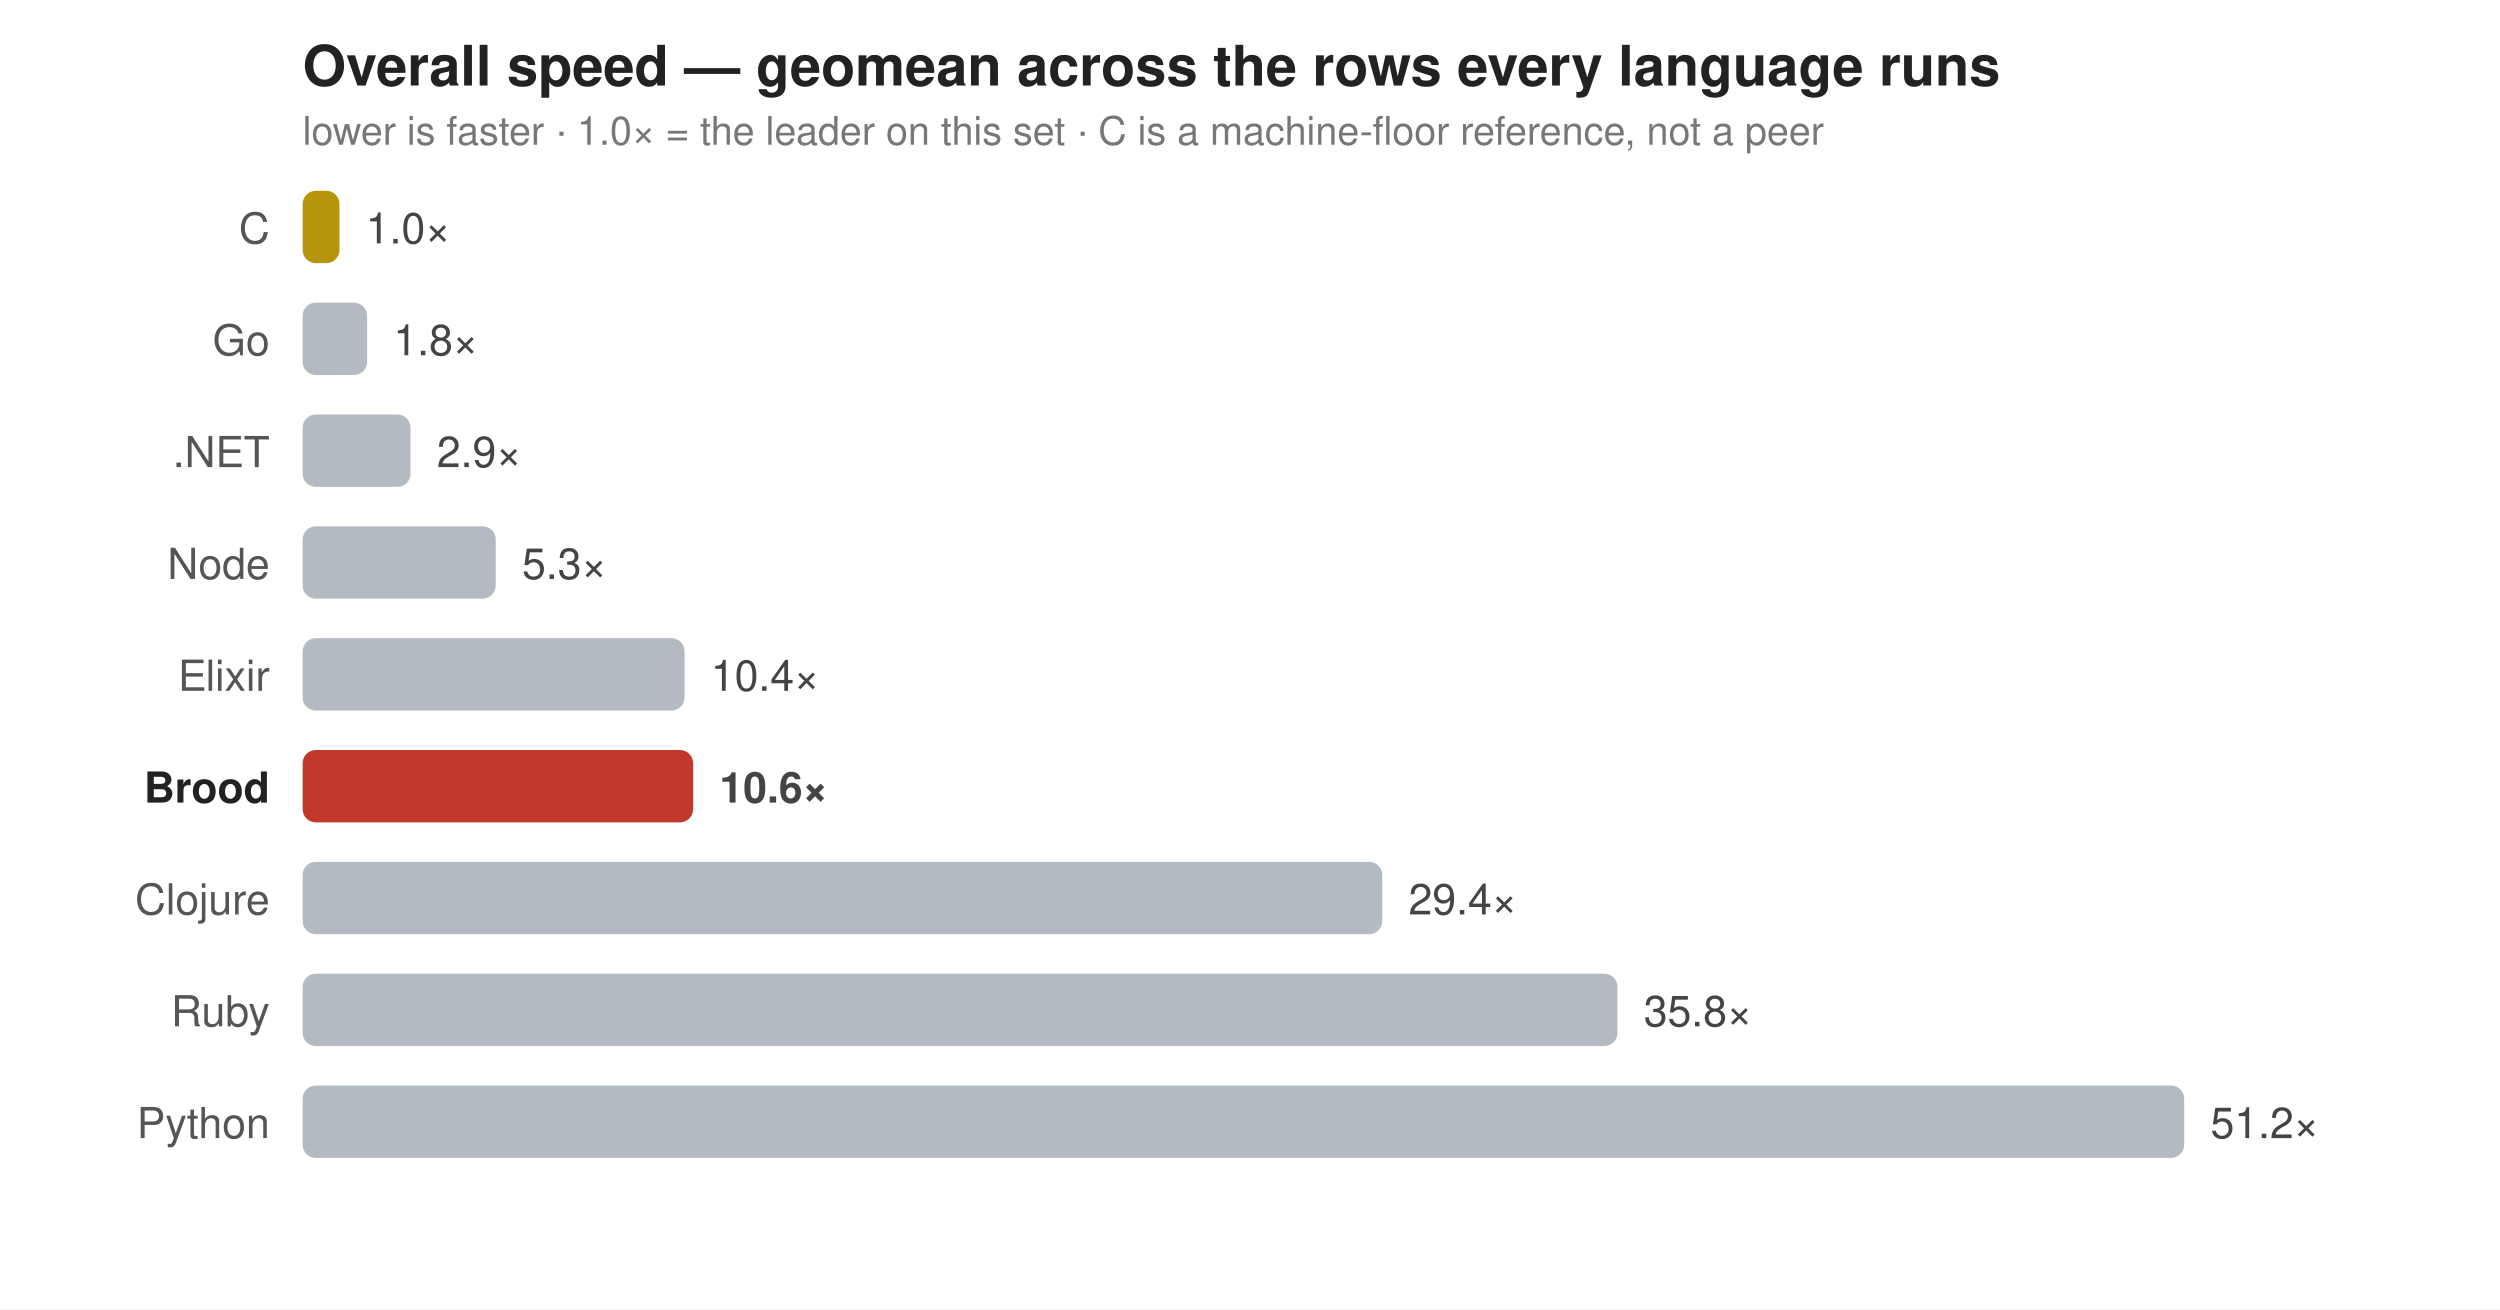
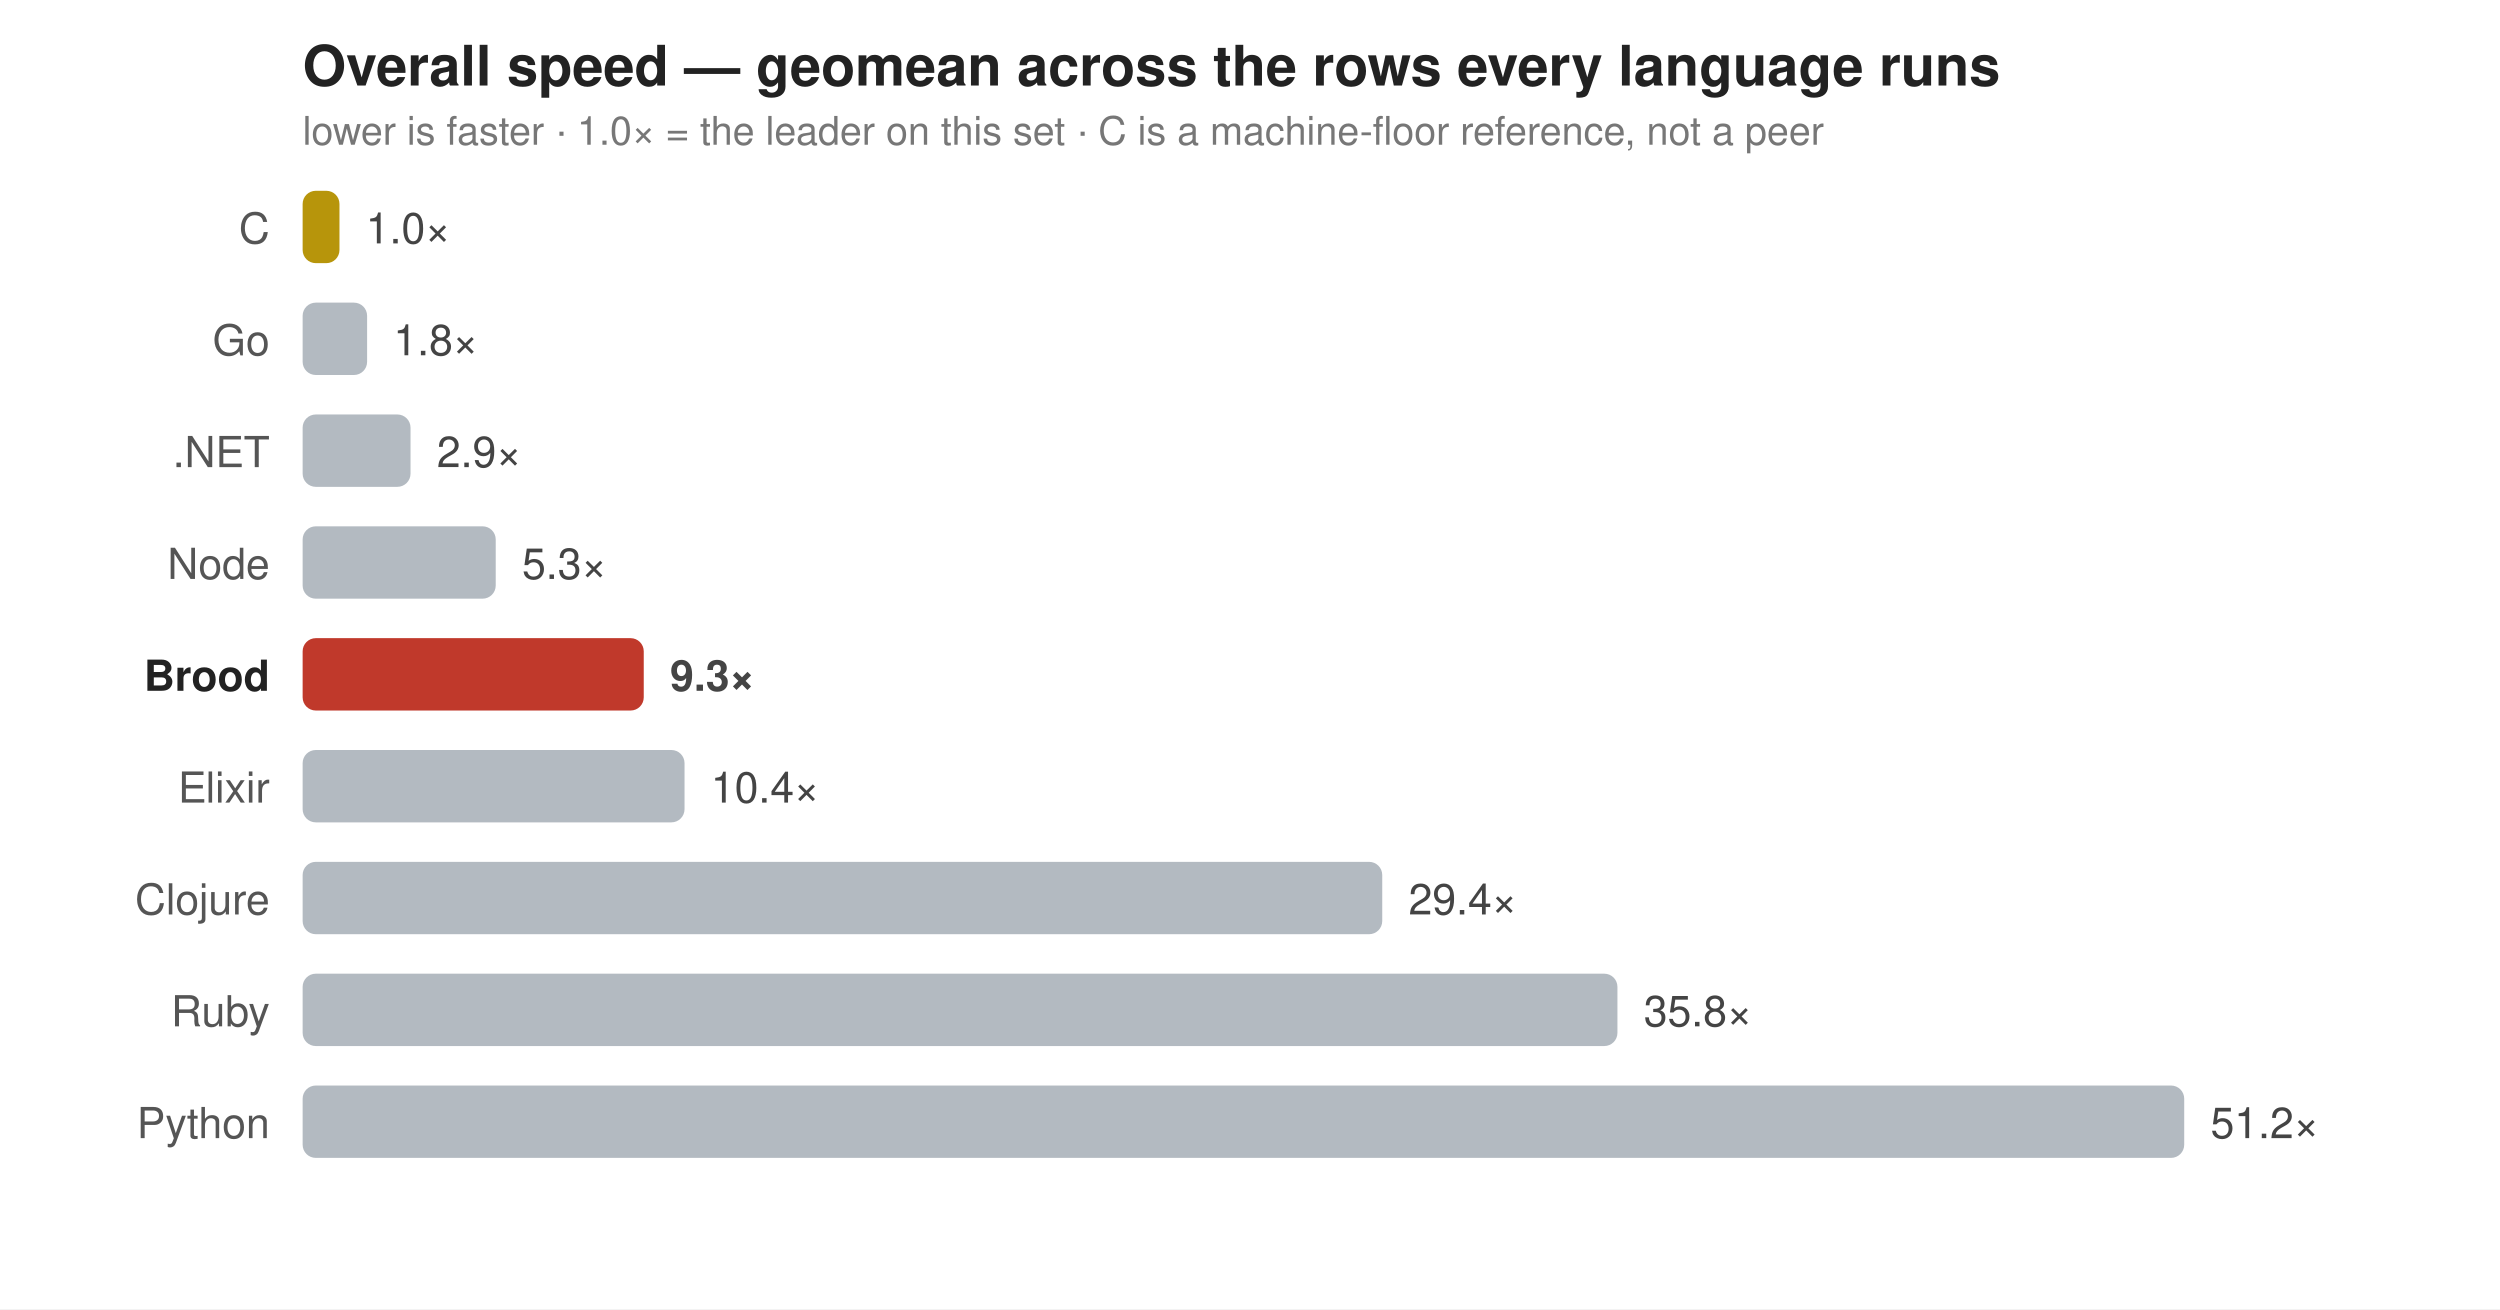
<svg xmlns="http://www.w3.org/2000/svg" width="760" height="398" viewBox="0 0 760 398" font-family="system-ui,Segoe UI,Helvetica,Arial,sans-serif">
  <rect width="760" height="398" fill="#ffffff" />
  <text x="92" y="26" font-size="17" font-weight="700" fill="#222">Overall speed — geomean across the rows every language runs</text>
  <text x="92" y="44" font-size="12" fill="#777">lower is faster · 1.0× = the leader on this set · C is a machine-floor reference, not a peer</text>
  <rect x="92" y="58" width="11.2" height="22" rx="4" fill="#b7950b" />
  <text x="82" y="74" text-anchor="end" font-size="13" font-weight="500" fill="#555">C</text>
  <text x="111.2" y="74" font-size="13" font-weight="400" fill="#444">1.0×</text>
  <rect x="92" y="92" width="19.6" height="22" rx="4" fill="#b3bac1" />
  <text x="82" y="108" text-anchor="end" font-size="13" font-weight="500" fill="#555">Go</text>
  <text x="119.6" y="108" font-size="13" font-weight="400" fill="#444">1.8×</text>
  <rect x="92" y="126" width="32.8" height="22" rx="4" fill="#b3bac1" />
  <text x="82" y="142" text-anchor="end" font-size="13" font-weight="500" fill="#555">.NET</text>
  <text x="132.8" y="142" font-size="13" font-weight="400" fill="#444">2.9×</text>
  <rect x="92" y="160" width="58.7" height="22" rx="4" fill="#b3bac1" />
  <text x="82" y="176" text-anchor="end" font-size="13" font-weight="500" fill="#555">Node</text>
  <text x="158.7" y="176" font-size="13" font-weight="400" fill="#444">5.3×</text>
-   <rect x="92" y="194" width="116.1" height="22" rx="4" fill="#b3bac1" />
-   <text x="82" y="210" text-anchor="end" font-size="13" font-weight="500" fill="#555">Elixir</text>
-   <text x="216.1" y="210" font-size="13" font-weight="400" fill="#444">10.4×</text>
-   <rect x="92" y="228" width="118.7" height="22" rx="4" fill="#c0392b" />
-   <text x="82" y="244" text-anchor="end" font-size="13" font-weight="700" fill="#222">Brood</text>
-   <text x="218.7" y="244" font-size="13" font-weight="700" fill="#444">10.6×</text>
+   <rect x="92" y="194" width="103.7" height="22" rx="4" fill="#c0392b" />
+   <text x="82" y="210" text-anchor="end" font-size="13" font-weight="700" fill="#222">Brood</text>
+   <text x="203.7" y="210" font-size="13" font-weight="700" fill="#444">9.3×</text>
+   <rect x="92" y="228" width="116.1" height="22" rx="4" fill="#b3bac1" />
+   <text x="82" y="244" text-anchor="end" font-size="13" font-weight="500" fill="#555">Elixir</text>
+   <text x="216.1" y="244" font-size="13" font-weight="400" fill="#444">10.4×</text>
  <rect x="92" y="262" width="328.2" height="22" rx="4" fill="#b3bac1" />
  <text x="82" y="278" text-anchor="end" font-size="13" font-weight="500" fill="#555">Clojure</text>
  <text x="428.2" y="278" font-size="13" font-weight="400" fill="#444">29.4×</text>
  <rect x="92" y="296" width="399.7" height="22" rx="4" fill="#b3bac1" />
  <text x="82" y="312" text-anchor="end" font-size="13" font-weight="500" fill="#555">Ruby</text>
  <text x="499.7" y="312" font-size="13" font-weight="400" fill="#444">35.8×</text>
  <rect x="92" y="330" width="572.0" height="22" rx="4" fill="#b3bac1" />
  <text x="82" y="346" text-anchor="end" font-size="13" font-weight="500" fill="#555">Python</text>
  <text x="672.0" y="346" font-size="13" font-weight="400" fill="#444">51.2×</text>
</svg>
